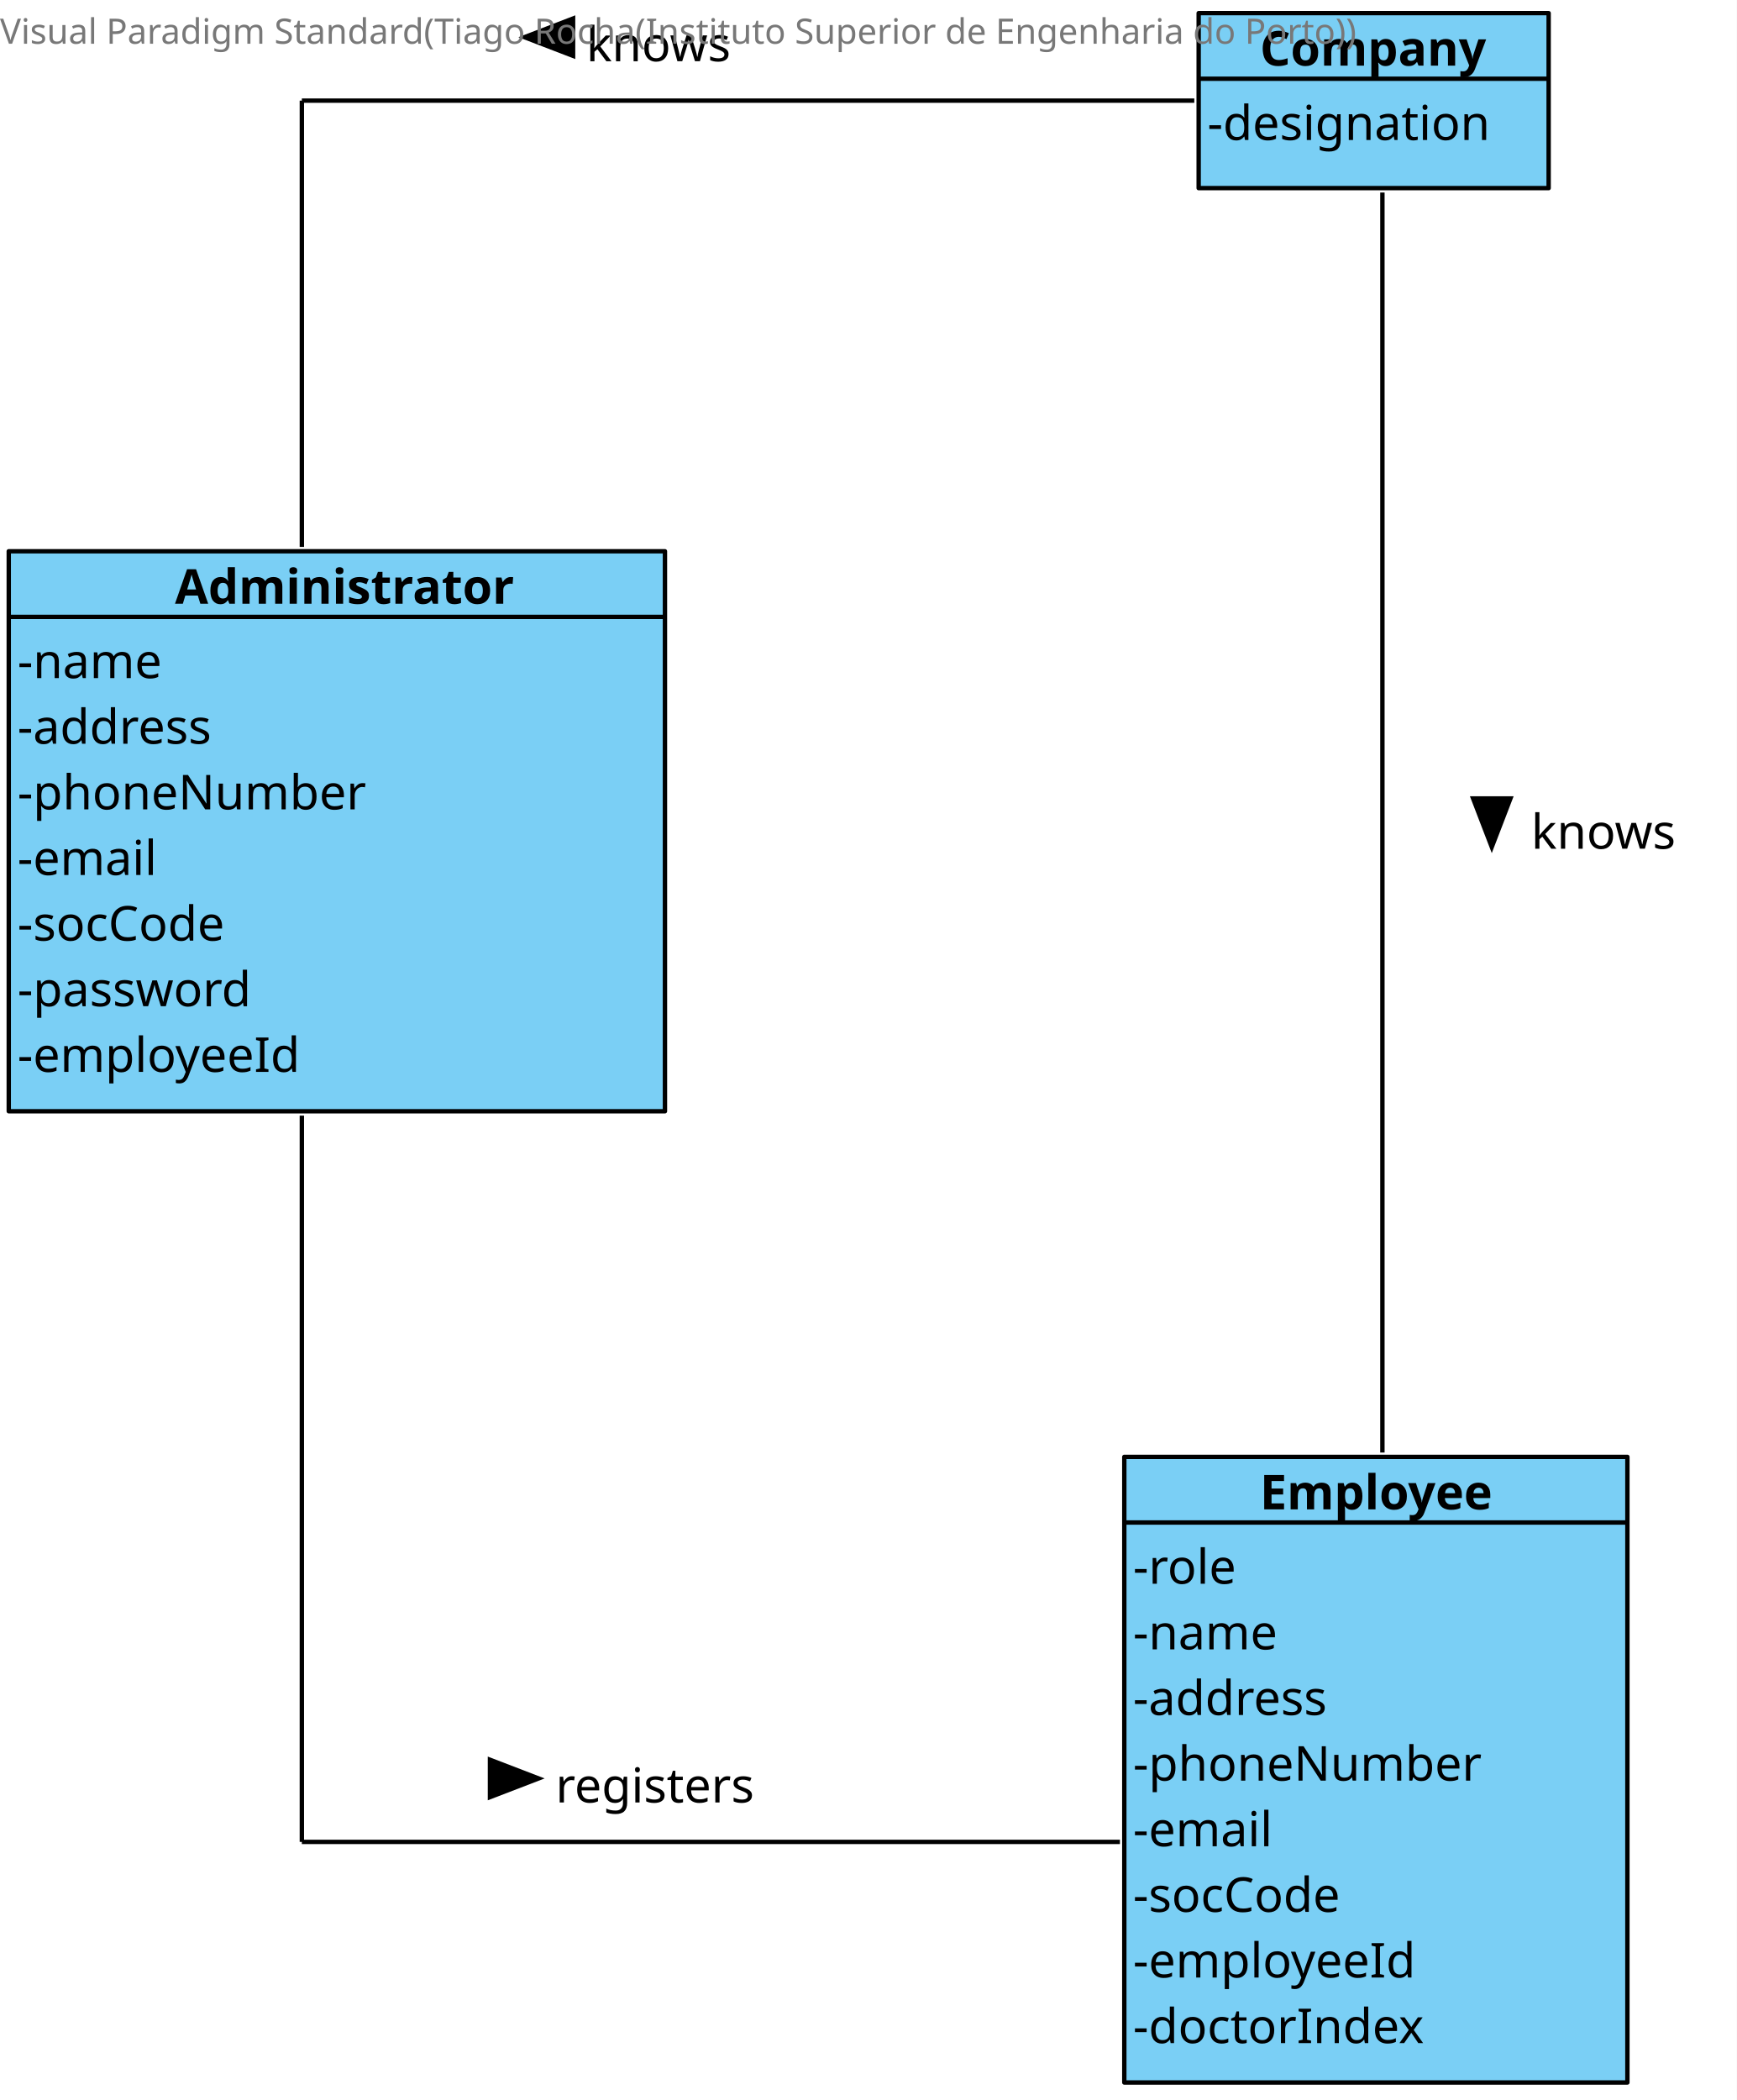
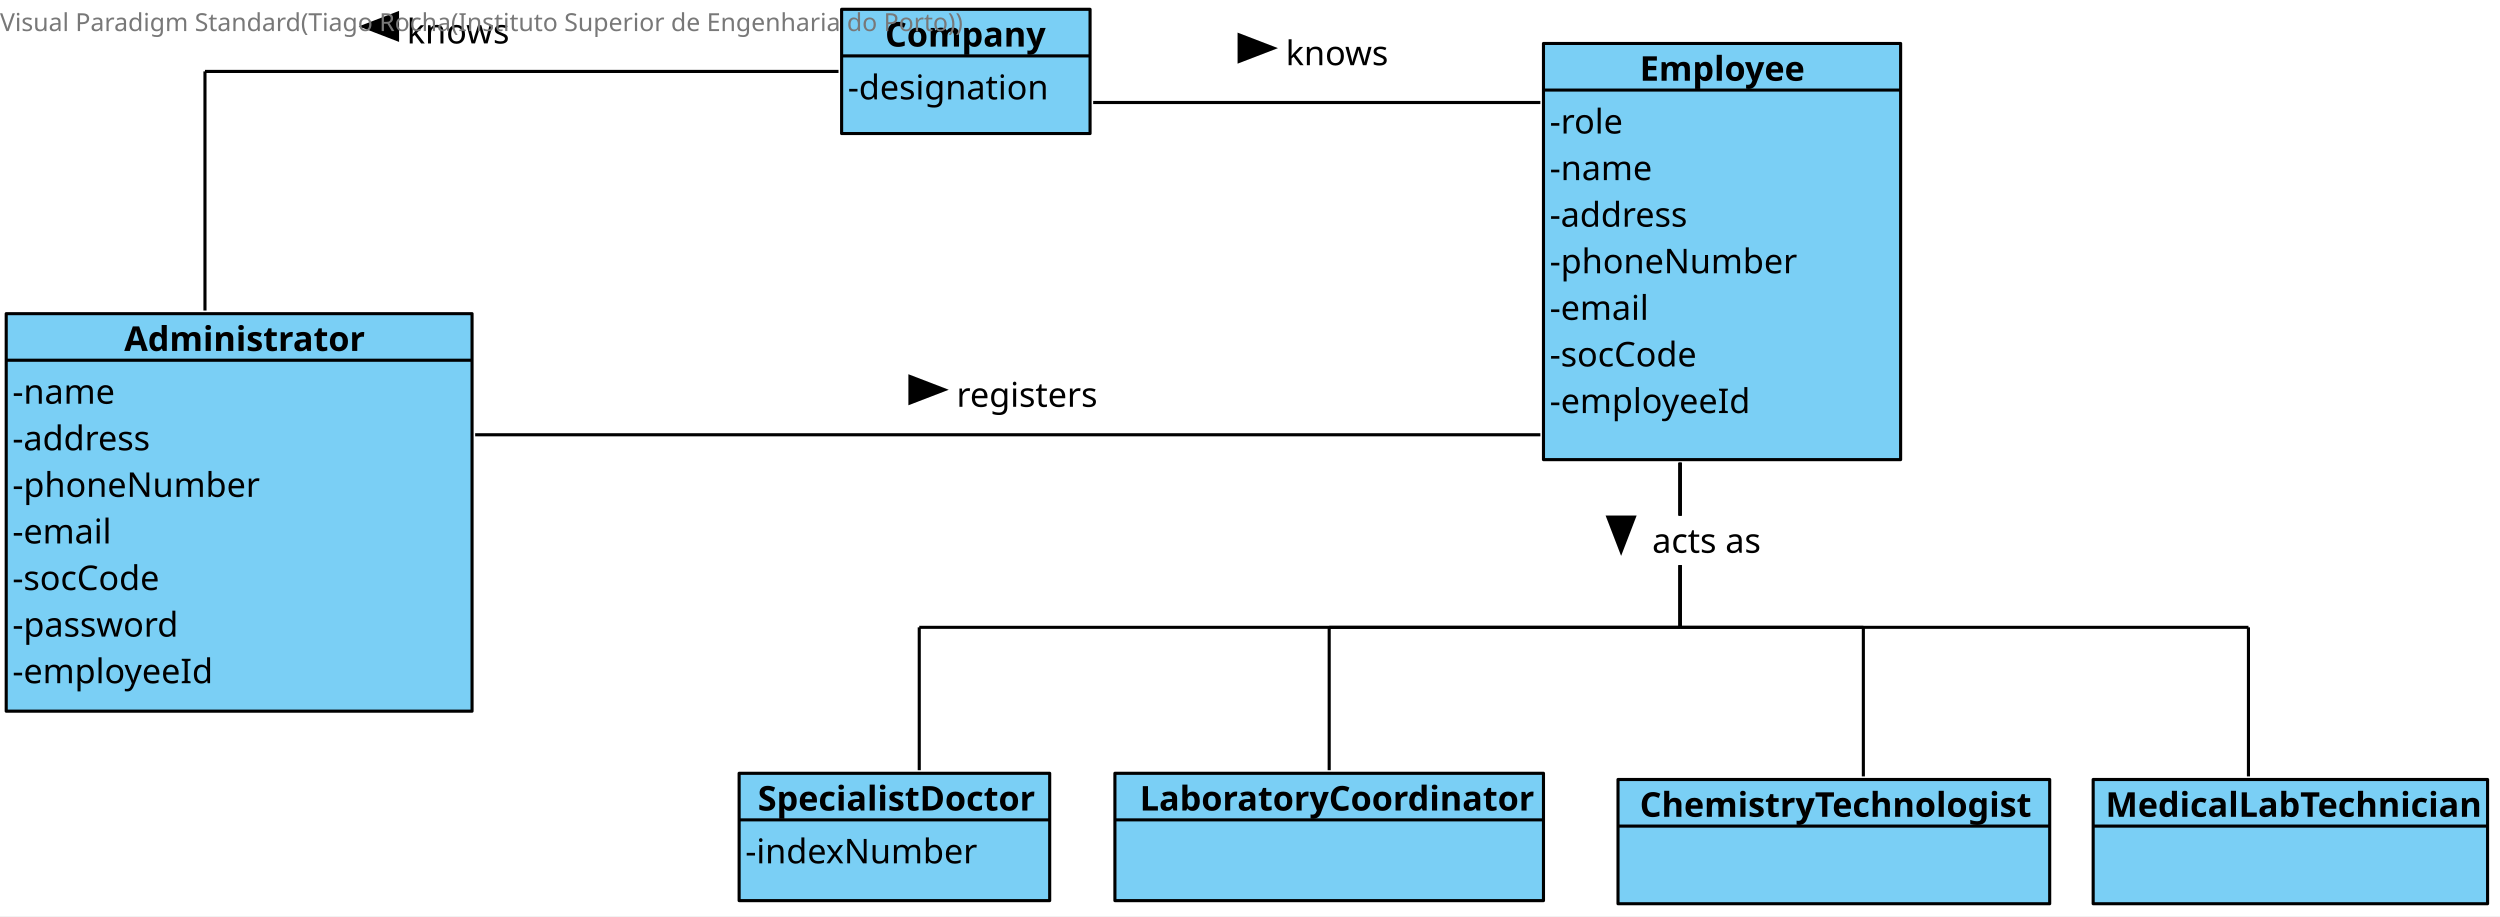
- <svg xmlns="http://www.w3.org/2000/svg" fill-opacity="0" color-rendering="auto" color-interpolation="auto" text-rendering="auto" stroke="rgb(0,0,0)" stroke-linecap="square" width="397" stroke-miterlimit="10" shape-rendering="auto" stroke-opacity="0" fill="rgb(0,0,0)" stroke-dasharray="none" font-weight="normal" stroke-width="1" height="480" font-family="'Dialog'" font-style="normal" stroke-linejoin="miter" font-size="12px" stroke-dashoffset="0" image-rendering="auto">
+ <svg xmlns="http://www.w3.org/2000/svg" fill-opacity="0" color-rendering="auto" color-interpolation="auto" text-rendering="auto" stroke="rgb(0,0,0)" stroke-linecap="square" width="805" stroke-miterlimit="10" shape-rendering="auto" stroke-opacity="0" fill="rgb(0,0,0)" stroke-dasharray="none" font-weight="normal" stroke-width="1" height="295" font-family="'Dialog'" font-style="normal" stroke-linejoin="miter" font-size="12px" stroke-dashoffset="0" image-rendering="auto">
  <defs id="genericDefs" />
  <g>
    <defs id="defs1">
      <clipPath clipPathUnits="userSpaceOnUse" id="clipPath1">
        <path d="M-7 -7 L91 -7 L91 51 L-7 51 L-7 -7 Z" />
      </clipPath>
      <clipPath clipPathUnits="userSpaceOnUse" id="clipPath2">
        <path d="M0 0 L0 25 L80 25 L80 0 Z" />
      </clipPath>
      <clipPath clipPathUnits="userSpaceOnUse" id="clipPath3">
        <path d="M0 0 L0 15 L80 15 L80 0 Z" />
      </clipPath>
      <clipPath clipPathUnits="userSpaceOnUse" id="clipPath4">
        <path d="M-7 -7 L161 -7 L161 139 L-7 139 L-7 -7 Z" />
      </clipPath>
      <clipPath clipPathUnits="userSpaceOnUse" id="clipPath5">
        <path d="M0 0 L0 113 L150 113 L150 0 Z" />
      </clipPath>
      <clipPath clipPathUnits="userSpaceOnUse" id="clipPath6">
        <path d="M0 0 L0 15 L150 15 L150 0 Z" />
      </clipPath>
      <clipPath clipPathUnits="userSpaceOnUse" id="clipPath7">
-         <path d="M-7 -7 L126 -7 L126 154 L-7 154 L-7 -7 Z" />
+         <path d="M-7 -7 L126 -7 L126 145 L-7 145 L-7 -7 Z" />
      </clipPath>
      <clipPath clipPathUnits="userSpaceOnUse" id="clipPath8">
-         <path d="M0 0 L0 128 L115 128 L115 0 Z" />
+         <path d="M0 0 L0 119 L115 119 L115 0 Z" />
      </clipPath>
      <clipPath clipPathUnits="userSpaceOnUse" id="clipPath9">
        <path d="M0 0 L0 15 L115 15 L115 0 Z" />
      </clipPath>
      <clipPath clipPathUnits="userSpaceOnUse" id="clipPath10">
-         <path d="M0 0 L308 0 L308 206 L0 206 L0 0 Z" />
+         <path d="M-7 -7 L111 -7 L111 52 L-7 52 L-7 -7 Z" />
      </clipPath>
      <clipPath clipPathUnits="userSpaceOnUse" id="clipPath11">
-         <path d="M158 29 L158 45 L88 45 L88 29 ZM0 0 L0 206 L308 206 L308 0 Z" />
+         <path d="M0 0 L0 26 L100 26 L100 0 Z" />
      </clipPath>
      <clipPath clipPathUnits="userSpaceOnUse" id="clipPath12">
-         <path d="M0 0 L291 0 L291 270 L0 270 L0 0 Z" />
+         <path d="M0 0 L0 15 L100 15 L100 0 Z" />
      </clipPath>
      <clipPath clipPathUnits="userSpaceOnUse" id="clipPath13">
-         <path d="M162 195 L162 211 L81 211 L81 195 ZM0 0 L0 270 L291 270 L291 0 Z" />
+         <path d="M-7 -7 L149 -7 L149 52 L-7 52 L-7 -7 Z" />
      </clipPath>
      <clipPath clipPathUnits="userSpaceOnUse" id="clipPath14">
-         <path d="M0 0 L104 0 L104 392 L0 392 L0 0 Z" />
+         <path d="M0 0 L0 26 L138 26 L138 0 Z" />
      </clipPath>
      <clipPath clipPathUnits="userSpaceOnUse" id="clipPath15">
-         <path d="M0 0 L0 392 L104 392 L104 204 L57 204 L57 188 L104 188 L104 0 Z" />
+         <path d="M0 0 L0 15 L138 15 L138 0 Z" />
      </clipPath>
      <clipPath clipPathUnits="userSpaceOnUse" id="clipPath16">
+         <path d="M-7 -7 L150 -7 L150 51 L-7 51 L-7 -7 Z" />
+       </clipPath>
+       <clipPath clipPathUnits="userSpaceOnUse" id="clipPath17">
+         <path d="M0 0 L0 25 L139 25 L139 0 Z" />
+       </clipPath>
+       <clipPath clipPathUnits="userSpaceOnUse" id="clipPath18">
+         <path d="M0 0 L0 15 L139 15 L139 0 Z" />
+       </clipPath>
+       <clipPath clipPathUnits="userSpaceOnUse" id="clipPath19">
+         <path d="M-7 -7 L138 -7 L138 51 L-7 51 L-7 -7 Z" />
+       </clipPath>
+       <clipPath clipPathUnits="userSpaceOnUse" id="clipPath20">
+         <path d="M0 0 L0 25 L127 25 L127 0 Z" />
+       </clipPath>
+       <clipPath clipPathUnits="userSpaceOnUse" id="clipPath21">
+         <path d="M0 0 L0 15 L127 15 L127 0 Z" />
+       </clipPath>
+       <clipPath clipPathUnits="userSpaceOnUse" id="clipPath22">
+         <path d="M0 0 L308 0 L308 181 L0 181 L0 0 Z" />
+       </clipPath>
+       <clipPath clipPathUnits="userSpaceOnUse" id="clipPath23">
+         <path d="M158 29 L158 45 L88 45 L88 29 ZM0 0 L0 181 L308 181 L308 162 L265 162 L265 146 L308 146 L308 0 Z" />
+       </clipPath>
+       <clipPath clipPathUnits="userSpaceOnUse" id="clipPath24">
+         <path d="M0 0 L447 0 L447 104 L0 104 L0 0 Z" />
+       </clipPath>
+       <clipPath clipPathUnits="userSpaceOnUse" id="clipPath25">
+         <path d="M259 29 L259 45 L178 45 L178 29 ZM0 0 L0 104 L447 104 L447 92 L401 92 L401 76 L447 76 L447 0 Z" />
+       </clipPath>
+       <clipPath clipPathUnits="userSpaceOnUse" id="clipPath26">
+         <path d="M0 0 L248 0 L248 104 L0 104 L0 0 Z" />
+       </clipPath>
+       <clipPath clipPathUnits="userSpaceOnUse" id="clipPath27">
+         <path d="M155 26 L155 42 L85 42 L85 26 ZM0 0 L0 104 L248 104 L248 0 Z" />
+       </clipPath>
+       <clipPath clipPathUnits="userSpaceOnUse" id="clipPath28">
+         <path d="M0 0 L349 0 L349 203 L0 203 L0 0 Z" />
+       </clipPath>
+       <clipPath clipPathUnits="userSpaceOnUse" id="clipPath29">
+         <path d="M116 20 L116 36 L35 36 L35 20 ZM331 67 L331 83 L258 83 L258 67 ZM0 0 L0 203 L349 203 L349 0 Z" />
+       </clipPath>
+       <clipPath clipPathUnits="userSpaceOnUse" id="clipPath30">
+         <path d="M0 0 L287 0 L287 205 L0 205 L0 0 Z" />
+       </clipPath>
+       <clipPath clipPathUnits="userSpaceOnUse" id="clipPath31">
+         <path d="M86 67 L86 83 L13 83 L13 67 ZM0 0 L0 205 L287 205 L287 0 Z" />
+       </clipPath>
+       <clipPath clipPathUnits="userSpaceOnUse" id="clipPath32">
+         <path d="M0 0 L217 0 L217 203 L0 203 L0 0 Z" />
+       </clipPath>
+       <clipPath clipPathUnits="userSpaceOnUse" id="clipPath33">
+         <path d="M199 67 L199 83 L126 83 L126 67 ZM0 0 L0 203 L217 203 L217 0 Z" />
+       </clipPath>
+       <clipPath clipPathUnits="userSpaceOnUse" id="clipPath34">
+         <path d="M0 0 L163 0 L163 205 L0 205 L0 0 Z" />
+       </clipPath>
+       <clipPath clipPathUnits="userSpaceOnUse" id="clipPath35">
+         <path d="M86 67 L86 83 L13 83 L13 67 ZM0 0 L0 205 L163 205 L163 0 Z" />
+       </clipPath>
+       <clipPath clipPathUnits="userSpaceOnUse" id="clipPath36">
+         <path d="M-73 -16 L146 -16 L146 32 L-73 32 L-73 -16 Z" />
+       </clipPath>
+       <clipPath clipPathUnits="userSpaceOnUse" id="clipPath37">
+         <path d="M-83 -16 L136 -16 L136 32 L-83 32 L-83 -16 Z" />
+       </clipPath>
+       <clipPath clipPathUnits="userSpaceOnUse" id="clipPath38">
        <path d="M-70 -16 L140 -16 L140 32 L-70 32 L-70 -16 Z" />
      </clipPath>
-       <clipPath clipPathUnits="userSpaceOnUse" id="clipPath17">
+       <clipPath clipPathUnits="userSpaceOnUse" id="clipPath39">
        <path d="M-80 -16 L130 -16 L130 32 L-80 32 L-80 -16 Z" />
      </clipPath>
-       <clipPath clipPathUnits="userSpaceOnUse" id="clipPath18">
+       <clipPath clipPathUnits="userSpaceOnUse" id="clipPath40">
        <path d="M-81 -16 L162 -16 L162 32 L-81 32 L-81 -16 Z" />
      </clipPath>
-       <clipPath clipPathUnits="userSpaceOnUse" id="clipPath19">
+       <clipPath clipPathUnits="userSpaceOnUse" id="clipPath41">
        <path d="M-91 -16 L152 -16 L152 32 L-91 32 L-91 -16 Z" />
      </clipPath>
    </defs>
    <g fill="white" text-rendering="geometricPrecision" fill-opacity="1" stroke-opacity="1" stroke="white">
-       <rect x="0" width="397" height="480" y="0" stroke="none" />
-     </g>
-     <g font-size="11px" transform="translate(274,3)" fill-opacity="1" fill="rgb(122,207,245)" text-rendering="geometricPrecision" image-rendering="optimizeQuality" font-family="sans-serif" stroke="rgb(122,207,245)" font-weight="bold" stroke-opacity="1">
+       <rect x="0" width="805" height="295" y="0" stroke="none" />
+     </g>
+     <g font-size="11px" transform="translate(271,3)" fill-opacity="1" fill="rgb(122,207,245)" text-rendering="geometricPrecision" image-rendering="optimizeQuality" font-family="sans-serif" stroke="rgb(122,207,245)" font-weight="bold" stroke-opacity="1">
      <rect x="0" width="80" height="40" y="0" clip-path="url(#clipPath1)" stroke="none" />
    </g>
-     <g fill-opacity="1" text-rendering="geometricPrecision" stroke="black" stroke-linecap="butt" transform="translate(274,3)" stroke-miterlimit="0" stroke-opacity="1" fill="black" font-weight="bold" font-family="sans-serif" stroke-linejoin="round" font-size="11px" image-rendering="optimizeQuality">
+     <g fill-opacity="1" text-rendering="geometricPrecision" stroke="black" stroke-linecap="butt" transform="translate(271,3)" stroke-miterlimit="0" stroke-opacity="1" fill="black" font-weight="bold" font-family="sans-serif" stroke-linejoin="round" font-size="11px" image-rendering="optimizeQuality">
      <rect fill="none" x="0" width="80" height="40" y="0" clip-path="url(#clipPath1)" />
      <line y2="15" fill="none" x1="0" clip-path="url(#clipPath1)" x2="80" y1="15" />
    </g>
-     <g font-size="11px" transform="matrix(1,0,0,1,274,18)" fill-opacity="1" fill="black" text-rendering="geometricPrecision" image-rendering="optimizeQuality" font-family="sans-serif" stroke="black" stroke-opacity="1">
+     <g font-size="11px" transform="matrix(1,0,0,1,271,18)" fill-opacity="1" fill="black" text-rendering="geometricPrecision" image-rendering="optimizeQuality" font-family="sans-serif" stroke="black" stroke-opacity="1">
      <text x="2" xml:space="preserve" y="14" clip-path="url(#clipPath2)" stroke="none">-designation</text>
    </g>
-     <g font-size="11px" transform="translate(274,3)" fill-opacity="1" fill="black" text-rendering="geometricPrecision" image-rendering="optimizeQuality" font-family="sans-serif" stroke="black" font-weight="bold" stroke-opacity="1">
+     <g font-size="11px" transform="translate(271,3)" fill-opacity="1" fill="black" text-rendering="geometricPrecision" image-rendering="optimizeQuality" font-family="sans-serif" stroke="black" font-weight="bold" stroke-opacity="1">
      <text x="14" xml:space="preserve" y="12" clip-path="url(#clipPath3)" stroke="none">Company</text>
    </g>
-     <g font-size="11px" transform="translate(2,126)" fill-opacity="1" fill="rgb(122,207,245)" text-rendering="geometricPrecision" image-rendering="optimizeQuality" font-family="sans-serif" stroke="rgb(122,207,245)" font-weight="bold" stroke-opacity="1">
+     <g font-size="11px" transform="translate(2,101)" fill-opacity="1" fill="rgb(122,207,245)" text-rendering="geometricPrecision" image-rendering="optimizeQuality" font-family="sans-serif" stroke="rgb(122,207,245)" font-weight="bold" stroke-opacity="1">
      <rect x="0" width="150" height="128" y="0" clip-path="url(#clipPath4)" stroke="none" />
    </g>
-     <g fill-opacity="1" text-rendering="geometricPrecision" stroke="black" stroke-linecap="butt" transform="translate(2,126)" stroke-miterlimit="0" stroke-opacity="1" fill="black" font-weight="bold" font-family="sans-serif" stroke-linejoin="round" font-size="11px" image-rendering="optimizeQuality">
+     <g fill-opacity="1" text-rendering="geometricPrecision" stroke="black" stroke-linecap="butt" transform="translate(2,101)" stroke-miterlimit="0" stroke-opacity="1" fill="black" font-weight="bold" font-family="sans-serif" stroke-linejoin="round" font-size="11px" image-rendering="optimizeQuality">
      <rect fill="none" x="0" width="150" height="128" y="0" clip-path="url(#clipPath4)" />
      <line y2="15" fill="none" x1="0" clip-path="url(#clipPath4)" x2="150" y1="15" />
    </g>
-     <g font-size="11px" transform="matrix(1,0,0,1,2,141)" fill-opacity="1" fill="black" text-rendering="geometricPrecision" image-rendering="optimizeQuality" font-family="sans-serif" stroke="black" stroke-opacity="1">
+     <g font-size="11px" transform="matrix(1,0,0,1,2,116)" fill-opacity="1" fill="black" text-rendering="geometricPrecision" image-rendering="optimizeQuality" font-family="sans-serif" stroke="black" stroke-opacity="1">
      <text x="2" xml:space="preserve" y="14" clip-path="url(#clipPath5)" stroke="none">-name</text>
    </g>
-     <g font-size="11px" transform="matrix(1,0,0,1,2,141)" fill-opacity="1" fill="black" text-rendering="geometricPrecision" image-rendering="optimizeQuality" font-family="sans-serif" stroke="black" stroke-opacity="1">
+     <g font-size="11px" transform="matrix(1,0,0,1,2,116)" fill-opacity="1" fill="black" text-rendering="geometricPrecision" image-rendering="optimizeQuality" font-family="sans-serif" stroke="black" stroke-opacity="1">
      <text x="2" xml:space="preserve" y="29" clip-path="url(#clipPath5)" stroke="none">-address</text>
    </g>
-     <g font-size="11px" transform="matrix(1,0,0,1,2,141)" fill-opacity="1" fill="black" text-rendering="geometricPrecision" image-rendering="optimizeQuality" font-family="sans-serif" stroke="black" stroke-opacity="1">
+     <g font-size="11px" transform="matrix(1,0,0,1,2,116)" fill-opacity="1" fill="black" text-rendering="geometricPrecision" image-rendering="optimizeQuality" font-family="sans-serif" stroke="black" stroke-opacity="1">
      <text x="2" xml:space="preserve" y="44" clip-path="url(#clipPath5)" stroke="none">-phoneNumber</text>
    </g>
-     <g font-size="11px" transform="matrix(1,0,0,1,2,141)" fill-opacity="1" fill="black" text-rendering="geometricPrecision" image-rendering="optimizeQuality" font-family="sans-serif" stroke="black" stroke-opacity="1">
+     <g font-size="11px" transform="matrix(1,0,0,1,2,116)" fill-opacity="1" fill="black" text-rendering="geometricPrecision" image-rendering="optimizeQuality" font-family="sans-serif" stroke="black" stroke-opacity="1">
      <text x="2" xml:space="preserve" y="59" clip-path="url(#clipPath5)" stroke="none">-email</text>
    </g>
-     <g font-size="11px" transform="matrix(1,0,0,1,2,141)" fill-opacity="1" fill="black" text-rendering="geometricPrecision" image-rendering="optimizeQuality" font-family="sans-serif" stroke="black" stroke-opacity="1">
+     <g font-size="11px" transform="matrix(1,0,0,1,2,116)" fill-opacity="1" fill="black" text-rendering="geometricPrecision" image-rendering="optimizeQuality" font-family="sans-serif" stroke="black" stroke-opacity="1">
      <text x="2" xml:space="preserve" y="74" clip-path="url(#clipPath5)" stroke="none">-socCode</text>
    </g>
-     <g font-size="11px" transform="matrix(1,0,0,1,2,141)" fill-opacity="1" fill="black" text-rendering="geometricPrecision" image-rendering="optimizeQuality" font-family="sans-serif" stroke="black" stroke-opacity="1">
+     <g font-size="11px" transform="matrix(1,0,0,1,2,116)" fill-opacity="1" fill="black" text-rendering="geometricPrecision" image-rendering="optimizeQuality" font-family="sans-serif" stroke="black" stroke-opacity="1">
      <text x="2" xml:space="preserve" y="89" clip-path="url(#clipPath5)" stroke="none">-password</text>
    </g>
-     <g font-size="11px" transform="matrix(1,0,0,1,2,141)" fill-opacity="1" fill="black" text-rendering="geometricPrecision" image-rendering="optimizeQuality" font-family="sans-serif" stroke="black" stroke-opacity="1">
+     <g font-size="11px" transform="matrix(1,0,0,1,2,116)" fill-opacity="1" fill="black" text-rendering="geometricPrecision" image-rendering="optimizeQuality" font-family="sans-serif" stroke="black" stroke-opacity="1">
      <text x="2" xml:space="preserve" y="104" clip-path="url(#clipPath5)" stroke="none">-employeeId</text>
    </g>
-     <g font-size="11px" transform="translate(2,126)" fill-opacity="1" fill="black" text-rendering="geometricPrecision" image-rendering="optimizeQuality" font-family="sans-serif" stroke="black" font-weight="bold" stroke-opacity="1">
+     <g font-size="11px" transform="translate(2,101)" fill-opacity="1" fill="black" text-rendering="geometricPrecision" image-rendering="optimizeQuality" font-family="sans-serif" stroke="black" font-weight="bold" stroke-opacity="1">
      <text x="38" xml:space="preserve" y="12" clip-path="url(#clipPath6)" stroke="none">Administrator</text>
    </g>
-     <g font-size="11px" transform="translate(257,333)" fill-opacity="1" fill="rgb(122,207,245)" text-rendering="geometricPrecision" image-rendering="optimizeQuality" font-family="sans-serif" stroke="rgb(122,207,245)" font-weight="bold" stroke-opacity="1">
-       <rect x="0" width="115" height="143" y="0" clip-path="url(#clipPath7)" stroke="none" />
-     </g>
-     <g fill-opacity="1" text-rendering="geometricPrecision" stroke="black" stroke-linecap="butt" transform="translate(257,333)" stroke-miterlimit="0" stroke-opacity="1" fill="black" font-weight="bold" font-family="sans-serif" stroke-linejoin="round" font-size="11px" image-rendering="optimizeQuality">
-       <rect fill="none" x="0" width="115" height="143" y="0" clip-path="url(#clipPath7)" />
+     <g font-size="11px" transform="translate(497,14)" fill-opacity="1" fill="rgb(122,207,245)" text-rendering="geometricPrecision" image-rendering="optimizeQuality" font-family="sans-serif" stroke="rgb(122,207,245)" font-weight="bold" stroke-opacity="1">
+       <rect x="0" width="115" height="134" y="0" clip-path="url(#clipPath7)" stroke="none" />
+     </g>
+     <g fill-opacity="1" text-rendering="geometricPrecision" stroke="black" stroke-linecap="butt" transform="translate(497,14)" stroke-miterlimit="0" stroke-opacity="1" fill="black" font-weight="bold" font-family="sans-serif" stroke-linejoin="round" font-size="11px" image-rendering="optimizeQuality">
+       <rect fill="none" x="0" width="115" height="134" y="0" clip-path="url(#clipPath7)" />
      <line y2="15" fill="none" x1="0" clip-path="url(#clipPath7)" x2="115" y1="15" />
    </g>
-     <g font-size="11px" transform="matrix(1,0,0,1,257,348)" fill-opacity="1" fill="black" text-rendering="geometricPrecision" image-rendering="optimizeQuality" font-family="sans-serif" stroke="black" stroke-opacity="1">
+     <g font-size="11px" transform="matrix(1,0,0,1,497,29)" fill-opacity="1" fill="black" text-rendering="geometricPrecision" image-rendering="optimizeQuality" font-family="sans-serif" stroke="black" stroke-opacity="1">
      <text x="2" xml:space="preserve" y="14" clip-path="url(#clipPath8)" stroke="none">-role</text>
    </g>
-     <g font-size="11px" transform="matrix(1,0,0,1,257,348)" fill-opacity="1" fill="black" text-rendering="geometricPrecision" image-rendering="optimizeQuality" font-family="sans-serif" stroke="black" stroke-opacity="1">
+     <g font-size="11px" transform="matrix(1,0,0,1,497,29)" fill-opacity="1" fill="black" text-rendering="geometricPrecision" image-rendering="optimizeQuality" font-family="sans-serif" stroke="black" stroke-opacity="1">
      <text x="2" xml:space="preserve" y="29" clip-path="url(#clipPath8)" stroke="none">-name</text>
    </g>
-     <g font-size="11px" transform="matrix(1,0,0,1,257,348)" fill-opacity="1" fill="black" text-rendering="geometricPrecision" image-rendering="optimizeQuality" font-family="sans-serif" stroke="black" stroke-opacity="1">
+     <g font-size="11px" transform="matrix(1,0,0,1,497,29)" fill-opacity="1" fill="black" text-rendering="geometricPrecision" image-rendering="optimizeQuality" font-family="sans-serif" stroke="black" stroke-opacity="1">
      <text x="2" xml:space="preserve" y="44" clip-path="url(#clipPath8)" stroke="none">-address</text>
    </g>
-     <g font-size="11px" transform="matrix(1,0,0,1,257,348)" fill-opacity="1" fill="black" text-rendering="geometricPrecision" image-rendering="optimizeQuality" font-family="sans-serif" stroke="black" stroke-opacity="1">
+     <g font-size="11px" transform="matrix(1,0,0,1,497,29)" fill-opacity="1" fill="black" text-rendering="geometricPrecision" image-rendering="optimizeQuality" font-family="sans-serif" stroke="black" stroke-opacity="1">
      <text x="2" xml:space="preserve" y="59" clip-path="url(#clipPath8)" stroke="none">-phoneNumber</text>
    </g>
-     <g font-size="11px" transform="matrix(1,0,0,1,257,348)" fill-opacity="1" fill="black" text-rendering="geometricPrecision" image-rendering="optimizeQuality" font-family="sans-serif" stroke="black" stroke-opacity="1">
+     <g font-size="11px" transform="matrix(1,0,0,1,497,29)" fill-opacity="1" fill="black" text-rendering="geometricPrecision" image-rendering="optimizeQuality" font-family="sans-serif" stroke="black" stroke-opacity="1">
      <text x="2" xml:space="preserve" y="74" clip-path="url(#clipPath8)" stroke="none">-email</text>
    </g>
-     <g font-size="11px" transform="matrix(1,0,0,1,257,348)" fill-opacity="1" fill="black" text-rendering="geometricPrecision" image-rendering="optimizeQuality" font-family="sans-serif" stroke="black" stroke-opacity="1">
+     <g font-size="11px" transform="matrix(1,0,0,1,497,29)" fill-opacity="1" fill="black" text-rendering="geometricPrecision" image-rendering="optimizeQuality" font-family="sans-serif" stroke="black" stroke-opacity="1">
      <text x="2" xml:space="preserve" y="89" clip-path="url(#clipPath8)" stroke="none">-socCode</text>
    </g>
-     <g font-size="11px" transform="matrix(1,0,0,1,257,348)" fill-opacity="1" fill="black" text-rendering="geometricPrecision" image-rendering="optimizeQuality" font-family="sans-serif" stroke="black" stroke-opacity="1">
+     <g font-size="11px" transform="matrix(1,0,0,1,497,29)" fill-opacity="1" fill="black" text-rendering="geometricPrecision" image-rendering="optimizeQuality" font-family="sans-serif" stroke="black" stroke-opacity="1">
      <text x="2" xml:space="preserve" y="104" clip-path="url(#clipPath8)" stroke="none">-employeeId</text>
    </g>
-     <g font-size="11px" transform="matrix(1,0,0,1,257,348)" fill-opacity="1" fill="black" text-rendering="geometricPrecision" image-rendering="optimizeQuality" font-family="sans-serif" stroke="black" stroke-opacity="1">
-       <text x="2" xml:space="preserve" y="119" clip-path="url(#clipPath8)" stroke="none">-doctorIndex</text>
-     </g>
-     <g font-size="11px" transform="translate(257,333)" fill-opacity="1" fill="black" text-rendering="geometricPrecision" image-rendering="optimizeQuality" font-family="sans-serif" stroke="black" font-weight="bold" stroke-opacity="1">
+     <g font-size="11px" transform="translate(497,14)" fill-opacity="1" fill="black" text-rendering="geometricPrecision" image-rendering="optimizeQuality" font-family="sans-serif" stroke="black" font-weight="bold" stroke-opacity="1">
      <text x="31" xml:space="preserve" y="12" clip-path="url(#clipPath9)" stroke="none">Employee</text>
    </g>
-     <g stroke-linecap="butt" font-size="11px" transform="translate(19,-27)" fill-opacity="1" fill="black" text-rendering="geometricPrecision" image-rendering="optimizeQuality" font-family="sans-serif" stroke-linejoin="round" stroke="black" stroke-opacity="1">
-       <line y2="50" fill="none" x1="254" clip-path="url(#clipPath11)" x2="50" y1="50" />
-       <line y2="152" fill="none" x1="50" clip-path="url(#clipPath11)" x2="50" y1="50" />
-     </g>
-     <g stroke-linecap="butt" font-size="11px" transform="translate(19,205)" fill-opacity="1" fill="black" text-rendering="geometricPrecision" image-rendering="optimizeQuality" font-family="sans-serif" stroke-linejoin="round" stroke="black" stroke-opacity="1">
-       <line y2="216" fill="none" x1="50" clip-path="url(#clipPath13)" x2="50" y1="50" />
-       <line y2="216" fill="none" x1="50" clip-path="url(#clipPath13)" x2="237" y1="216" />
-     </g>
-     <g stroke-linecap="butt" font-size="11px" transform="translate(266,-6)" fill-opacity="1" fill="black" text-rendering="geometricPrecision" image-rendering="optimizeQuality" font-family="sans-serif" stroke-linejoin="round" stroke="black" stroke-opacity="1">
-       <line y2="338" fill="none" x1="50" clip-path="url(#clipPath15)" x2="50" y1="50" />
-     </g>
-     <g font-size="11px" transform="translate(333,182)" fill-opacity="1" fill="black" text-rendering="geometricPrecision" image-rendering="optimizeQuality" font-family="sans-serif" stroke="black" stroke-opacity="1">
-       <path d="M8 13 L3 0 L13 0 Z" stroke="none" clip-path="url(#clipPath17)" />
-       <text x="27" xml:space="preserve" y="12" clip-path="url(#clipPath16)" transform="translate(-10,0)" stroke="none">knows</text>
-     </g>
-     <g font-size="11px" transform="translate(110,400)" fill-opacity="1" fill="black" text-rendering="geometricPrecision" image-rendering="optimizeQuality" font-family="sans-serif" stroke="black" stroke-opacity="1">
-       <path d="M14.5 6.5 L1.5 11.5 L1.5 1.5 Z" stroke="none" clip-path="url(#clipPath19)" />
-       <text x="27" xml:space="preserve" y="12" clip-path="url(#clipPath18)" transform="translate(-10,0)" stroke="none">registers</text>
-     </g>
-     <g font-size="11px" transform="translate(117,2)" fill-opacity="1" fill="black" text-rendering="geometricPrecision" image-rendering="optimizeQuality" font-family="sans-serif" stroke="black" stroke-opacity="1">
-       <path d="M1.5 6.5 L14.5 1.5 L14.5 11.5 Z" stroke="none" clip-path="url(#clipPath17)" />
-       <text x="27" xml:space="preserve" y="12" clip-path="url(#clipPath16)" transform="translate(-10,0)" stroke="none">knows</text>
+     <g font-size="11px" transform="translate(238,249)" fill-opacity="1" fill="rgb(122,207,245)" text-rendering="geometricPrecision" image-rendering="optimizeQuality" font-family="sans-serif" stroke="rgb(122,207,245)" font-weight="bold" stroke-opacity="1">
+       <rect x="0" width="100" height="41" y="0" clip-path="url(#clipPath10)" stroke="none" />
+     </g>
+     <g fill-opacity="1" text-rendering="geometricPrecision" stroke="black" stroke-linecap="butt" transform="translate(238,249)" stroke-miterlimit="0" stroke-opacity="1" fill="black" font-weight="bold" font-family="sans-serif" stroke-linejoin="round" font-size="11px" image-rendering="optimizeQuality">
+       <rect fill="none" x="0" width="100" height="41" y="0" clip-path="url(#clipPath10)" />
+       <line y2="15" fill="none" x1="0" clip-path="url(#clipPath10)" x2="100" y1="15" />
+     </g>
+     <g font-size="11px" transform="matrix(1,0,0,1,238,264)" fill-opacity="1" fill="black" text-rendering="geometricPrecision" image-rendering="optimizeQuality" font-family="sans-serif" stroke="black" stroke-opacity="1">
+       <text x="2" xml:space="preserve" y="14" clip-path="url(#clipPath11)" stroke="none">-indexNumber</text>
+     </g>
+     <g font-size="11px" transform="translate(238,249)" fill-opacity="1" fill="black" text-rendering="geometricPrecision" image-rendering="optimizeQuality" font-family="sans-serif" stroke="black" font-weight="bold" stroke-opacity="1">
+       <text x="6" xml:space="preserve" y="12" clip-path="url(#clipPath12)" stroke="none">SpecialistDoctor</text>
+     </g>
+     <g font-size="11px" transform="translate(359,249)" fill-opacity="1" fill="rgb(122,207,245)" text-rendering="geometricPrecision" image-rendering="optimizeQuality" font-family="sans-serif" stroke="rgb(122,207,245)" font-weight="bold" stroke-opacity="1">
+       <rect x="0" width="138" height="41" y="0" clip-path="url(#clipPath13)" stroke="none" />
+     </g>
+     <g fill-opacity="1" text-rendering="geometricPrecision" stroke="black" stroke-linecap="butt" transform="translate(359,249)" stroke-miterlimit="0" stroke-opacity="1" fill="black" font-weight="bold" font-family="sans-serif" stroke-linejoin="round" font-size="11px" image-rendering="optimizeQuality">
+       <rect fill="none" x="0" width="138" height="41" y="0" clip-path="url(#clipPath13)" />
+       <line y2="15" fill="none" x1="0" clip-path="url(#clipPath13)" x2="138" y1="15" />
+     </g>
+     <g font-size="11px" transform="translate(359,249)" fill-opacity="1" fill="black" text-rendering="geometricPrecision" image-rendering="optimizeQuality" font-family="sans-serif" stroke="black" font-weight="bold" stroke-opacity="1">
+       <text x="8" xml:space="preserve" y="12" clip-path="url(#clipPath15)" stroke="none">LaboratoryCoordinator</text>
+     </g>
+     <g font-size="11px" transform="translate(521,251)" fill-opacity="1" fill="rgb(122,207,245)" text-rendering="geometricPrecision" image-rendering="optimizeQuality" font-family="sans-serif" stroke="rgb(122,207,245)" font-weight="bold" stroke-opacity="1">
+       <rect x="0" width="139" height="40" y="0" clip-path="url(#clipPath16)" stroke="none" />
+     </g>
+     <g fill-opacity="1" text-rendering="geometricPrecision" stroke="black" stroke-linecap="butt" transform="translate(521,251)" stroke-miterlimit="0" stroke-opacity="1" fill="black" font-weight="bold" font-family="sans-serif" stroke-linejoin="round" font-size="11px" image-rendering="optimizeQuality">
+       <rect fill="none" x="0" width="139" height="40" y="0" clip-path="url(#clipPath16)" />
+       <line y2="15" fill="none" x1="0" clip-path="url(#clipPath16)" x2="139" y1="15" />
+     </g>
+     <g font-size="11px" transform="translate(521,251)" fill-opacity="1" fill="black" text-rendering="geometricPrecision" image-rendering="optimizeQuality" font-family="sans-serif" stroke="black" font-weight="bold" stroke-opacity="1">
+       <text x="7" xml:space="preserve" y="12" clip-path="url(#clipPath18)" stroke="none">ChemistryTechnologist</text>
+     </g>
+     <g font-size="11px" transform="translate(674,251)" fill-opacity="1" fill="rgb(122,207,245)" text-rendering="geometricPrecision" image-rendering="optimizeQuality" font-family="sans-serif" stroke="rgb(122,207,245)" font-weight="bold" stroke-opacity="1">
+       <rect x="0" width="127" height="40" y="0" clip-path="url(#clipPath19)" stroke="none" />
+     </g>
+     <g fill-opacity="1" text-rendering="geometricPrecision" stroke="black" stroke-linecap="butt" transform="translate(674,251)" stroke-miterlimit="0" stroke-opacity="1" fill="black" font-weight="bold" font-family="sans-serif" stroke-linejoin="round" font-size="11px" image-rendering="optimizeQuality">
+       <rect fill="none" x="0" width="127" height="40" y="0" clip-path="url(#clipPath19)" />
+       <line y2="15" fill="none" x1="0" clip-path="url(#clipPath19)" x2="127" y1="15" />
+     </g>
+     <g font-size="11px" transform="translate(674,251)" fill-opacity="1" fill="black" text-rendering="geometricPrecision" image-rendering="optimizeQuality" font-family="sans-serif" stroke="black" font-weight="bold" stroke-opacity="1">
+       <text x="4" xml:space="preserve" y="12" clip-path="url(#clipPath21)" stroke="none">MedicalLabTechnician</text>
+     </g>
+     <g stroke-linecap="butt" font-size="11px" transform="translate(16,-27)" fill-opacity="1" fill="black" text-rendering="geometricPrecision" image-rendering="optimizeQuality" font-family="sans-serif" stroke-linejoin="round" stroke="black" stroke-opacity="1">
+       <line y2="50" fill="none" x1="254" clip-path="url(#clipPath23)" x2="50" y1="50" />
+       <line y2="127" fill="none" x1="50" clip-path="url(#clipPath23)" x2="50" y1="50" />
+     </g>
+     <g stroke-linecap="butt" font-size="11px" transform="translate(103,90)" fill-opacity="1" fill="black" text-rendering="geometricPrecision" image-rendering="optimizeQuality" font-family="sans-serif" stroke-linejoin="round" stroke="black" stroke-opacity="1">
+       <line y2="50" fill="none" x1="50" clip-path="url(#clipPath25)" x2="393" y1="50" />
+     </g>
+     <g stroke-linecap="butt" font-size="11px" transform="translate(302,-17)" fill-opacity="1" fill="black" text-rendering="geometricPrecision" image-rendering="optimizeQuality" font-family="sans-serif" stroke-linejoin="round" stroke="black" stroke-opacity="1">
+       <line y2="50" fill="none" x1="50" clip-path="url(#clipPath27)" x2="194" y1="50" />
+     </g>
+     <g stroke-linecap="butt" font-size="11px" transform="translate(246,99)" fill-opacity="1" fill="black" text-rendering="geometricPrecision" image-rendering="optimizeQuality" font-family="sans-serif" stroke-linejoin="round" stroke="black" stroke-opacity="1">
+       <line y2="103" fill="none" x1="50" clip-path="url(#clipPath29)" x2="50" y1="149" />
+       <line y2="103" fill="none" x1="50" clip-path="url(#clipPath29)" x2="295" y1="103" />
+       <line y2="50" fill="none" x1="295" clip-path="url(#clipPath29)" x2="295" y1="103" />
+     </g>
+     <g stroke-linecap="butt" font-size="11px" transform="translate(491,99)" fill-opacity="1" fill="black" text-rendering="geometricPrecision" image-rendering="optimizeQuality" font-family="sans-serif" stroke-linejoin="round" stroke="black" stroke-opacity="1">
+       <line y2="103" fill="none" x1="50" clip-path="url(#clipPath31)" x2="50" y1="50" />
+       <line y2="103" fill="none" x1="50" clip-path="url(#clipPath31)" x2="233" y1="103" />
+       <line y2="151" fill="none" x1="233" clip-path="url(#clipPath31)" x2="233" y1="103" />
+     </g>
+     <g stroke-linecap="butt" font-size="11px" transform="translate(378,99)" fill-opacity="1" fill="black" text-rendering="geometricPrecision" image-rendering="optimizeQuality" font-family="sans-serif" stroke-linejoin="round" stroke="black" stroke-opacity="1">
+       <line y2="103" fill="none" x1="50" clip-path="url(#clipPath33)" x2="50" y1="149" />
+       <line y2="103" fill="none" x1="50" clip-path="url(#clipPath33)" x2="163" y1="103" />
+       <line y2="50" fill="none" x1="163" clip-path="url(#clipPath33)" x2="163" y1="103" />
+     </g>
+     <g stroke-linecap="butt" font-size="11px" transform="translate(491,99)" fill-opacity="1" fill="black" text-rendering="geometricPrecision" image-rendering="optimizeQuality" font-family="sans-serif" stroke-linejoin="round" stroke="black" stroke-opacity="1">
+       <line y2="103" fill="none" x1="109" clip-path="url(#clipPath35)" x2="109" y1="151" />
+       <line y2="103" fill="none" x1="109" clip-path="url(#clipPath35)" x2="50" y1="103" />
+       <line y2="50" fill="none" x1="50" clip-path="url(#clipPath35)" x2="50" y1="103" />
+     </g>
+     <g font-size="11px" transform="translate(514,166)" fill-opacity="1" fill="black" text-rendering="geometricPrecision" image-rendering="optimizeQuality" font-family="sans-serif" stroke="black" stroke-opacity="1">
+       <path d="M8 13 L3 0 L13 0 Z" stroke="none" clip-path="url(#clipPath37)" />
+       <text x="28" xml:space="preserve" y="12" clip-path="url(#clipPath36)" transform="translate(-10,0)" stroke="none">acts as</text>
+     </g>
+     <g font-size="11px" transform="translate(397,9)" fill-opacity="1" fill="black" text-rendering="geometricPrecision" image-rendering="optimizeQuality" font-family="sans-serif" stroke="black" stroke-opacity="1">
+       <path d="M14.5 6.5 L1.5 11.5 L1.5 1.5 Z" stroke="none" clip-path="url(#clipPath39)" />
+       <text x="27" xml:space="preserve" y="12" clip-path="url(#clipPath38)" transform="translate(-10,0)" stroke="none">knows</text>
+     </g>
+     <g font-size="11px" transform="translate(291,119)" fill-opacity="1" fill="black" text-rendering="geometricPrecision" image-rendering="optimizeQuality" font-family="sans-serif" stroke="black" stroke-opacity="1">
+       <path d="M14.5 6.5 L1.5 11.5 L1.5 1.5 Z" stroke="none" clip-path="url(#clipPath41)" />
+       <text x="27" xml:space="preserve" y="12" clip-path="url(#clipPath40)" transform="translate(-10,0)" stroke="none">registers</text>
+     </g>
+     <g font-size="11px" transform="translate(114,2)" fill-opacity="1" fill="black" text-rendering="geometricPrecision" image-rendering="optimizeQuality" font-family="sans-serif" stroke="black" stroke-opacity="1">
+       <path d="M1.5 6.5 L14.5 1.5 L14.5 11.5 Z" stroke="none" clip-path="url(#clipPath39)" />
+       <text x="27" xml:space="preserve" y="12" clip-path="url(#clipPath38)" transform="translate(-10,0)" stroke="none">knows</text>
    </g>
    <g font-size="8px" fill-opacity="1" fill="rgb(120,120,120)" text-rendering="geometricPrecision" image-rendering="optimizeQuality" stroke="rgb(120,120,120)" stroke-opacity="1">
      <text x="0" xml:space="preserve" y="10" stroke="none">Visual Paradigm Standard(Tiago Rocha(Instituto Superior de Engenharia do Porto))</text>
    </g>
  </g>
</svg>
